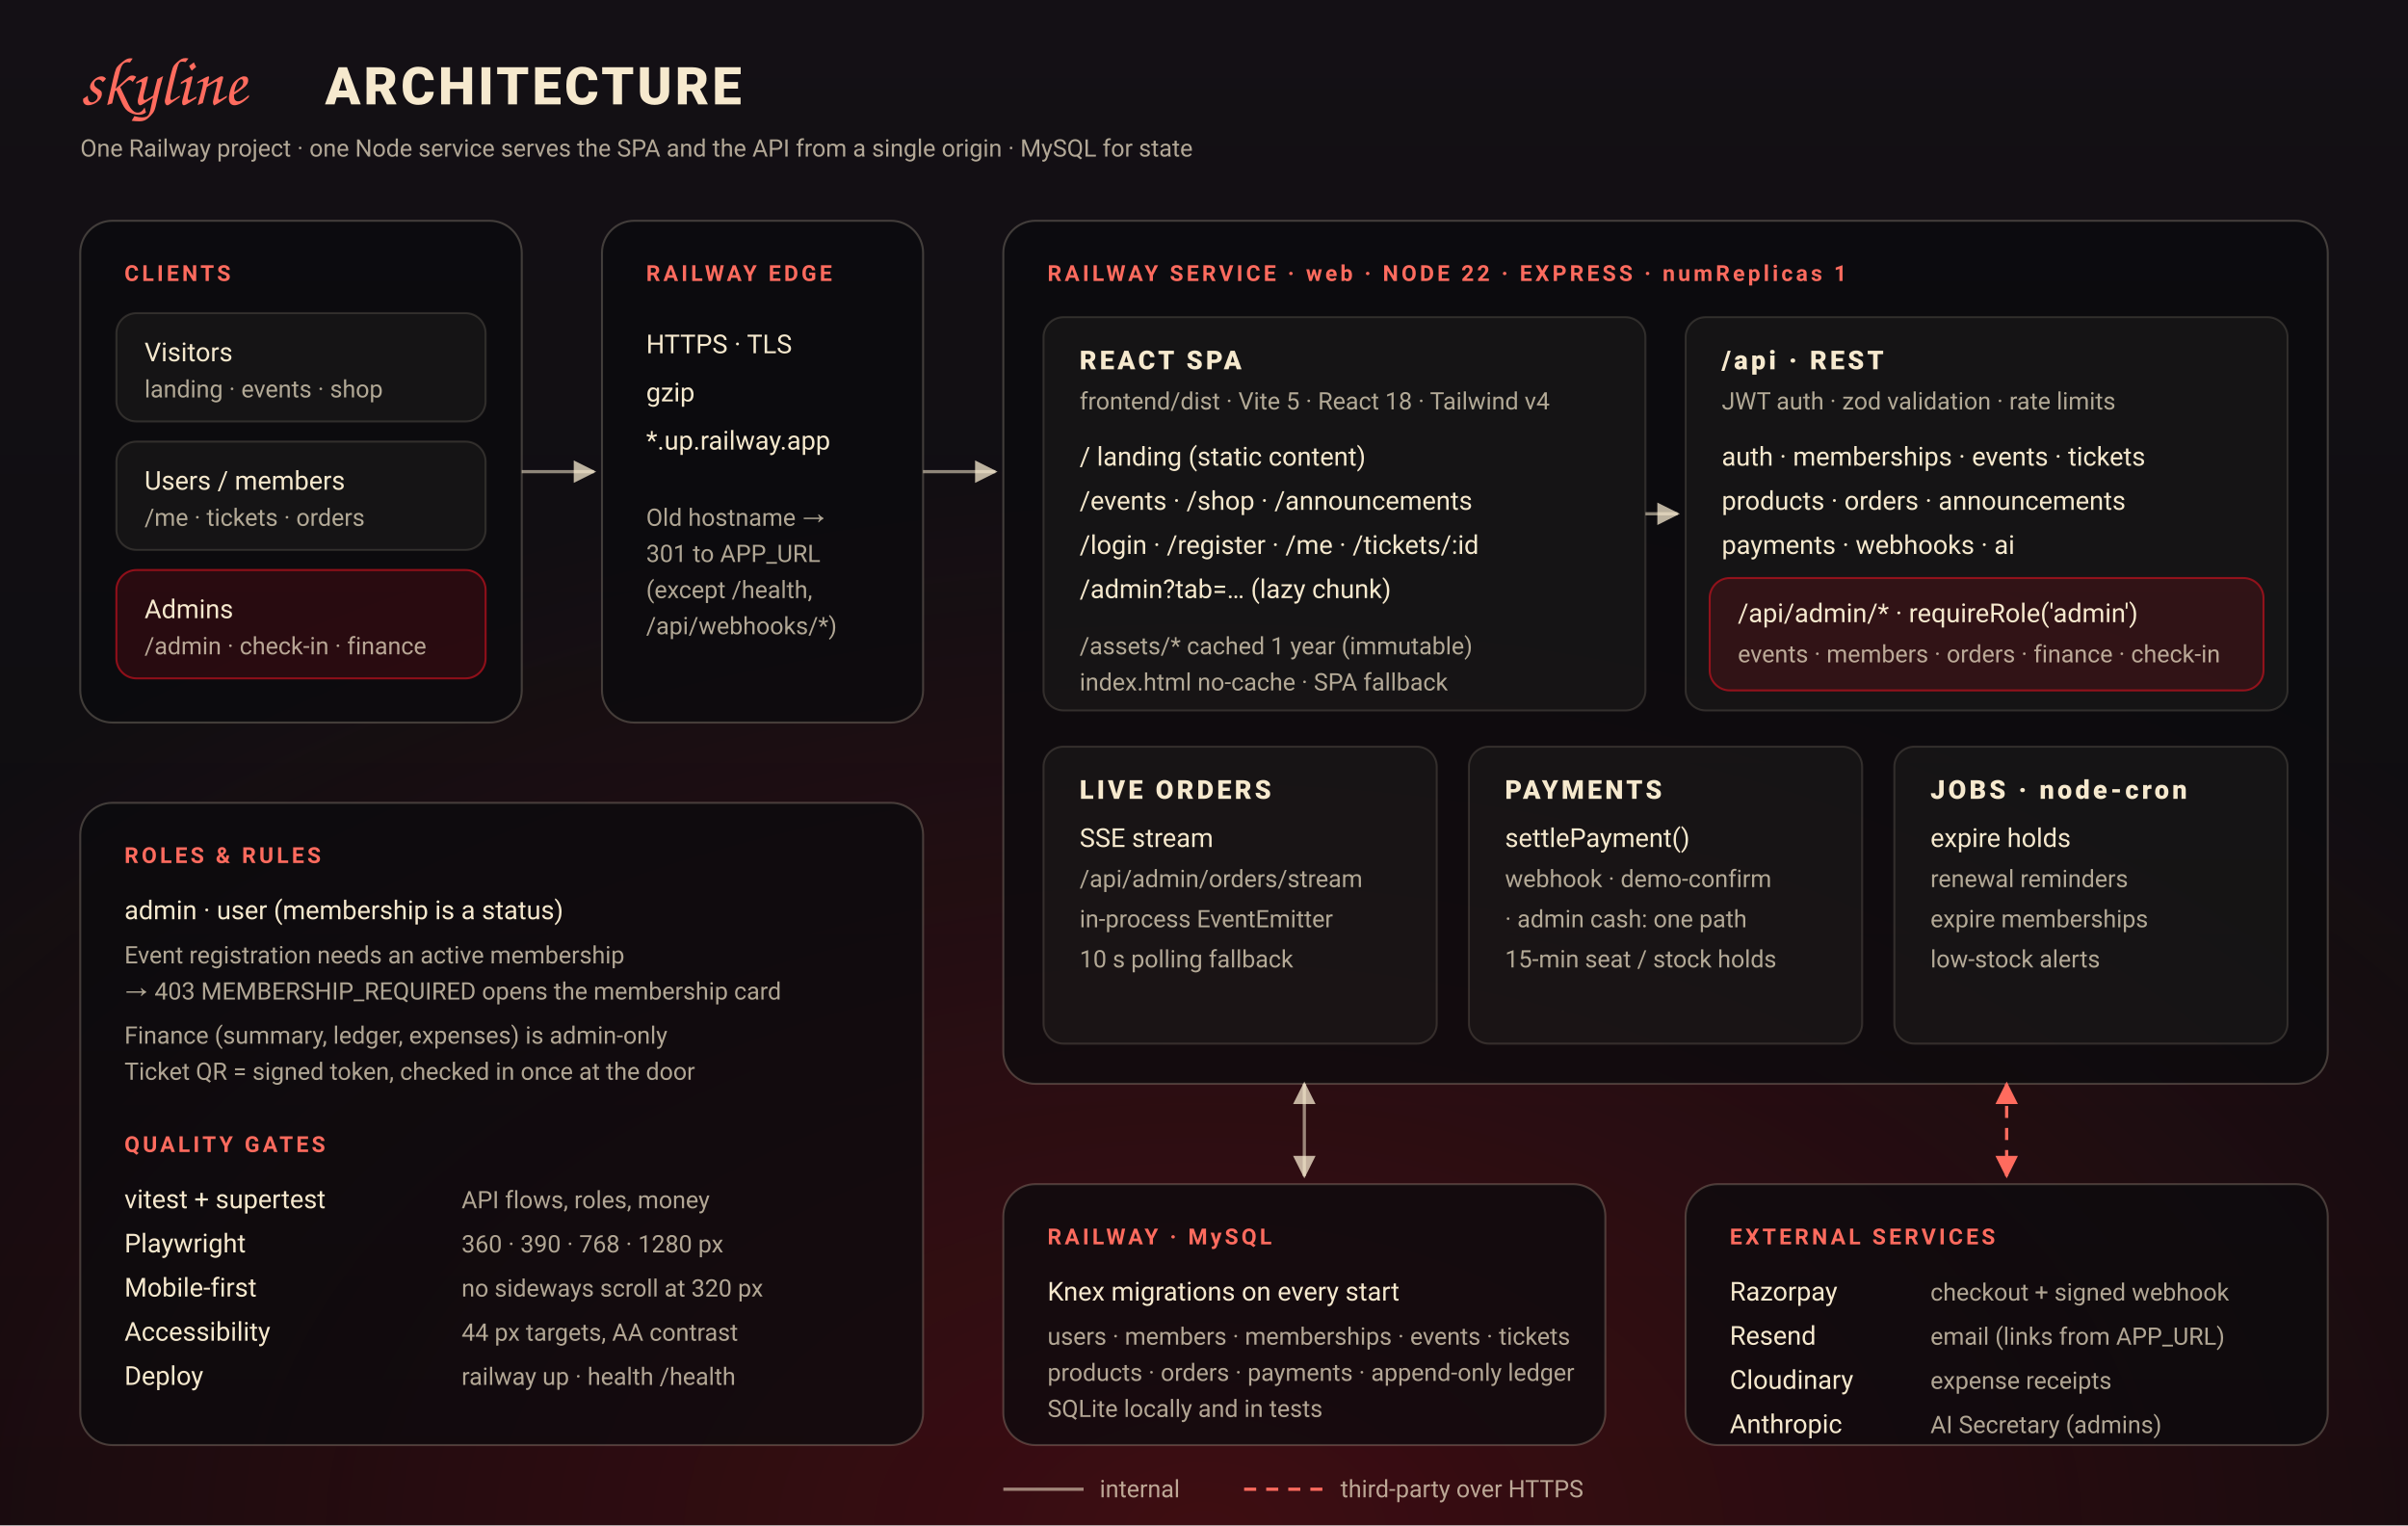
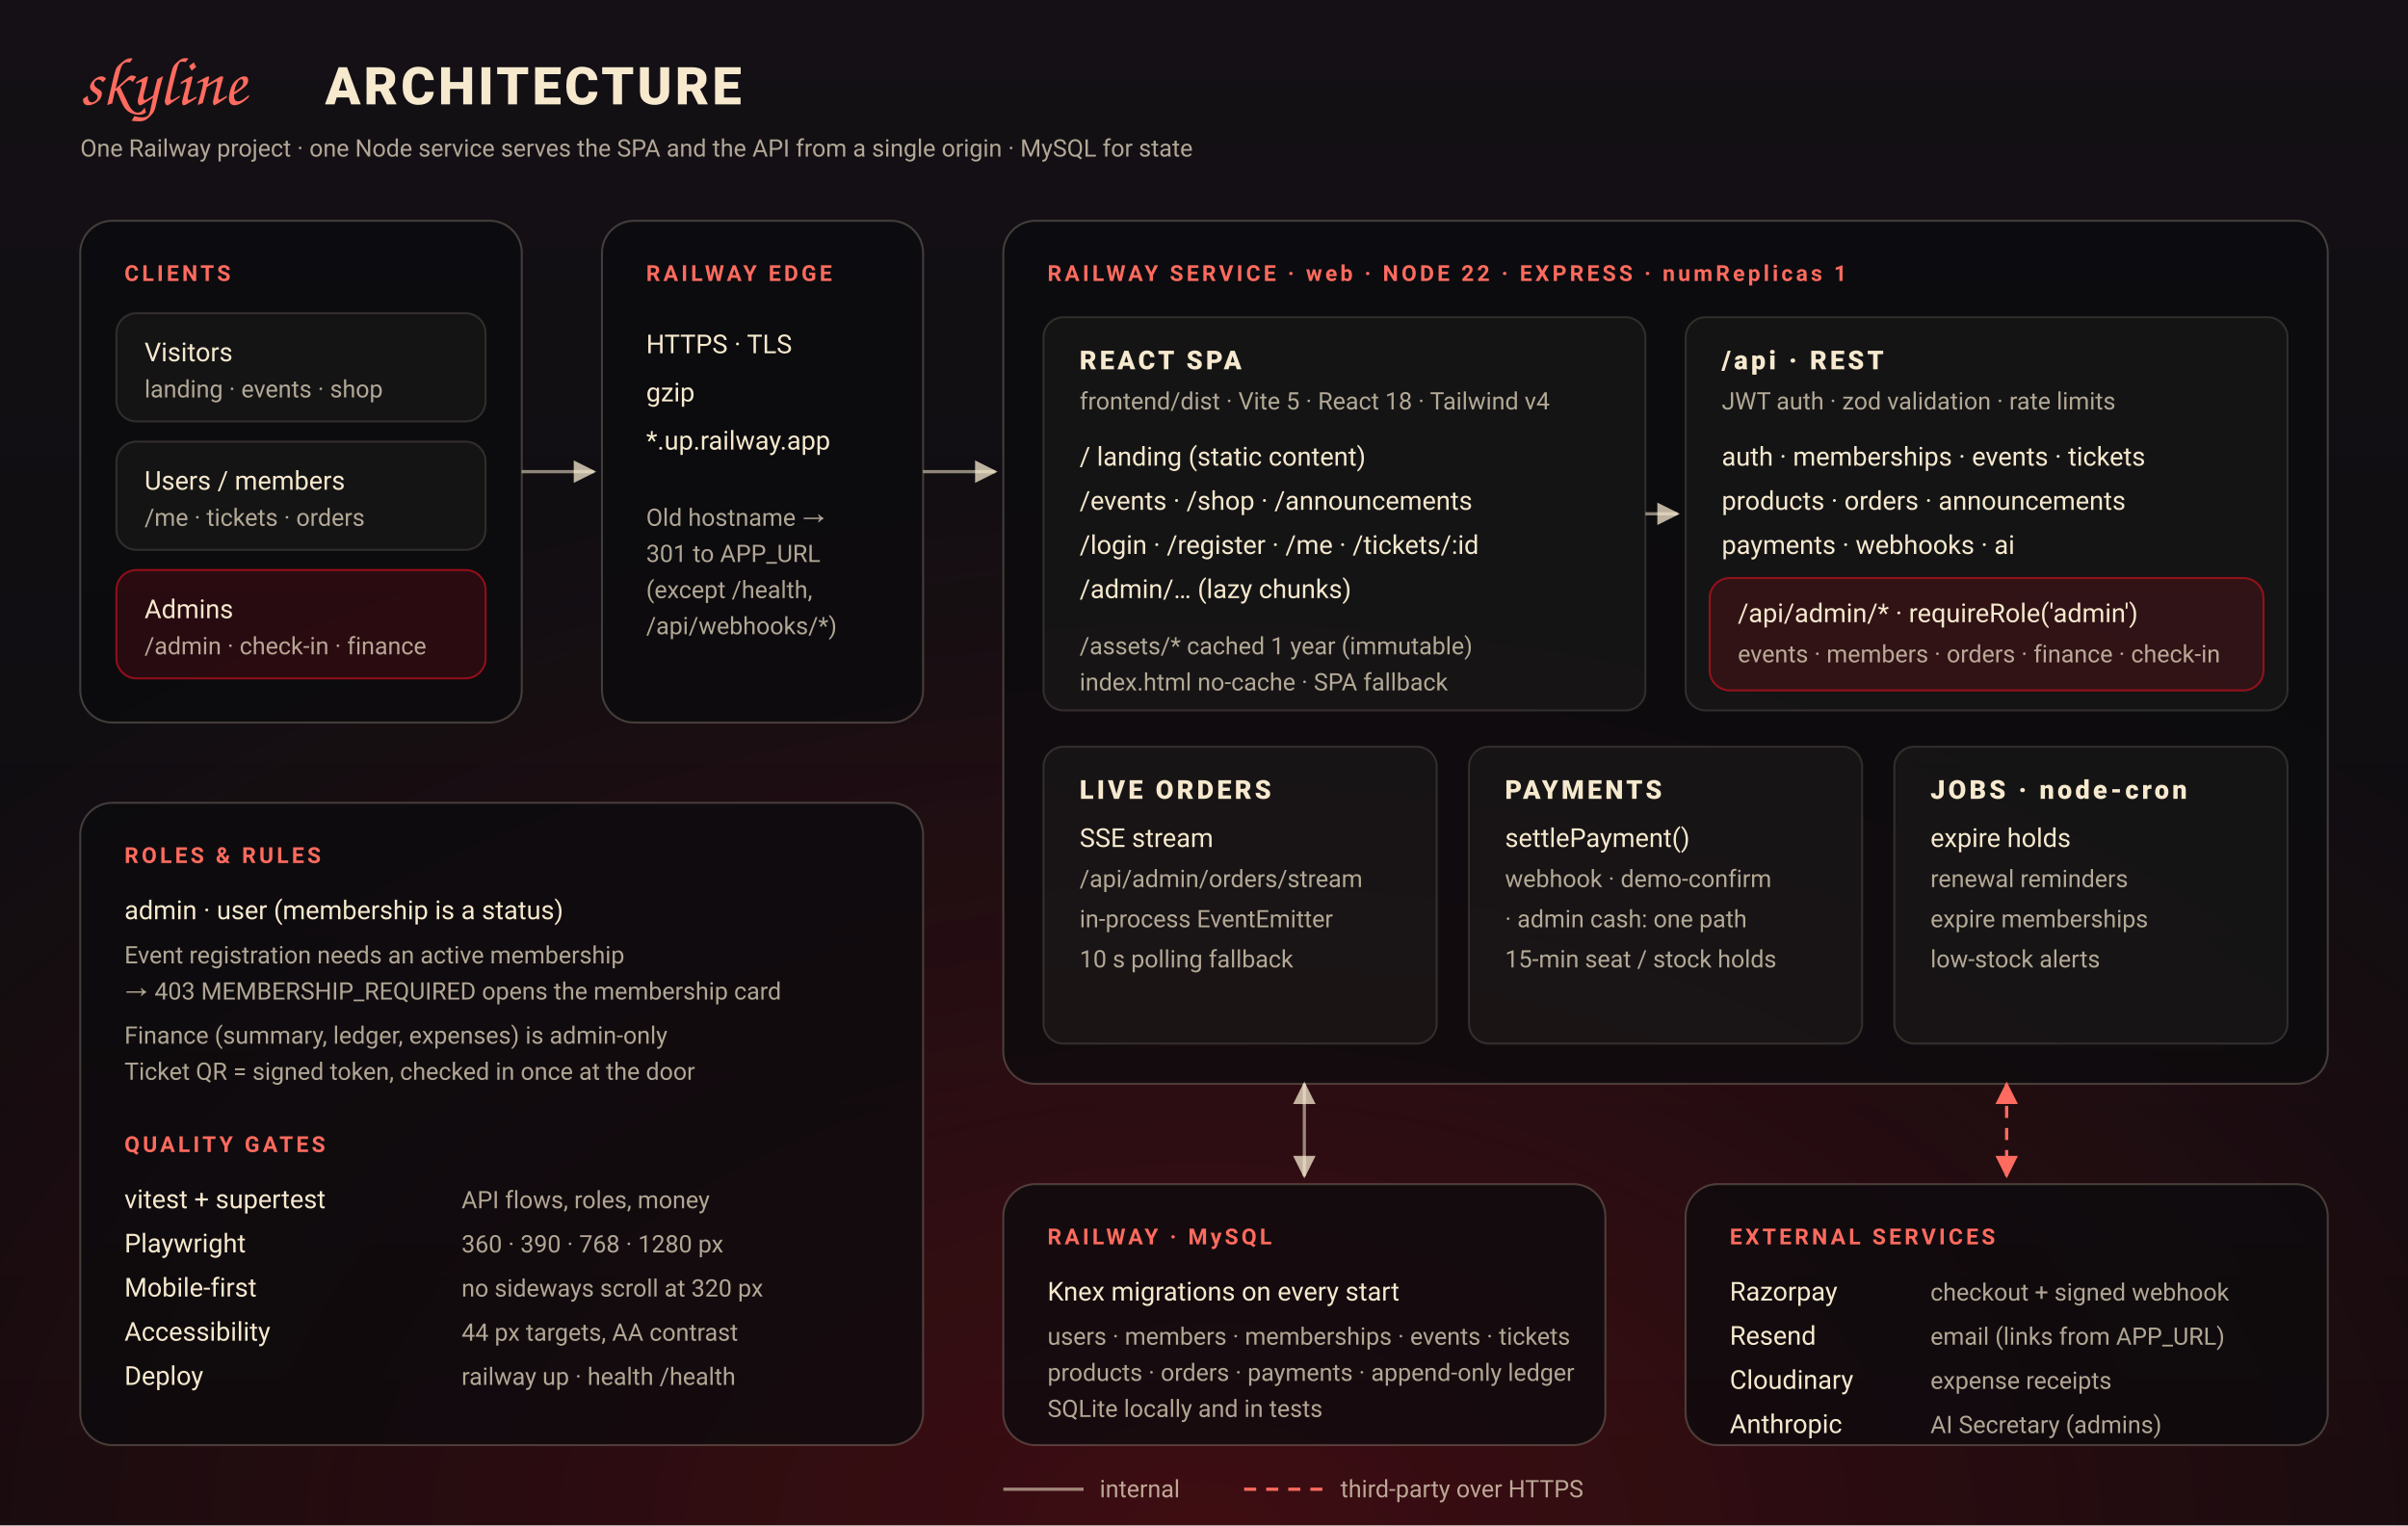
<svg xmlns="http://www.w3.org/2000/svg" width="1200" height="760" viewBox="0 0 1200 760" font-family="ui-sans-serif, -apple-system, 'Segoe UI', Roboto, Helvetica, Arial, sans-serif">
  <defs>
    <linearGradient id="bg" x1="0" y1="0" x2="0" y2="1">
      <stop offset="0" stop-color="#141015" />
      <stop offset="1" stop-color="#0B0B0D" />
    </linearGradient>
    <radialGradient id="glow" cx="50%" cy="100%" r="70%">
      <stop offset="0" stop-color="#C1121F" stop-opacity="0.28" />
      <stop offset="1" stop-color="#C1121F" stop-opacity="0" />
    </radialGradient>
    <marker id="arrow" viewBox="0 0 10 10" refX="9" refY="5" markerWidth="7" markerHeight="7" orient="auto-start-reverse">
      <path d="M0,0 L10,5 L0,10 z" fill="#F6E9CE" fill-opacity="0.75" />
    </marker>
    <marker id="arrowRed" viewBox="0 0 10 10" refX="9" refY="5" markerWidth="7" markerHeight="7" orient="auto-start-reverse">
      <path d="M0,0 L10,5 L0,10 z" fill="#FF6B5E" />
    </marker>
    <style>
      .h { fill: #F6E9CE; font-weight: 800; letter-spacing: 0.12em; font-size: 13px; }
      .t { fill: #F6E9CE; font-size: 13px; }
      .s { fill: #F6E9CE; fill-opacity: 0.7; font-size: 12px; }
      .k { fill: #FF6B5E; font-weight: 700; font-size: 11px; letter-spacing: 0.14em; }
      .box { fill: #0B0B0D; fill-opacity: 0.72; stroke: #F6E9CE; stroke-opacity: 0.22; rx: 16; }
      .inner { fill: #F6E9CE; fill-opacity: 0.04; stroke: #F6E9CE; stroke-opacity: 0.14; rx: 10; }
      .accent { fill: #C1121F; fill-opacity: 0.16; stroke: #C1121F; stroke-opacity: 0.7; rx: 10; }
      .line { stroke: #F6E9CE; stroke-opacity: 0.55; stroke-width: 1.6; fill: none; }
      .dash { stroke: #FF6B5E; stroke-width: 1.6; fill: none; stroke-dasharray: 6 5; }
    </style>
  </defs>
  <rect width="1200" height="760" fill="url(#bg)" />
  <rect width="1200" height="760" fill="url(#glow)" />
  <text x="40" y="52" fill="#FF6B5E" font-family="'Snell Roundhand', 'Apple Chancery', cursive" font-size="34" font-style="italic">skyline</text>
  <text x="162" y="52" fill="#F6E9CE" font-size="26" font-weight="800" letter-spacing="0.06em">ARCHITECTURE</text>
  <text x="40" y="78" class="s">One Railway project · one Node service serves the SPA and the API from a single origin · MySQL for state</text>
  <rect x="40" y="110" width="220" height="250" class="box" />
  <text x="62" y="140" class="k">CLIENTS</text>
  <rect x="58" y="156" width="184" height="54" class="inner" />
  <text x="72" y="180" class="t">Visitors</text>
  <text x="72" y="198" class="s">landing · events · shop</text>
  <rect x="58" y="220" width="184" height="54" class="inner" />
  <text x="72" y="244" class="t">Users / members</text>
  <text x="72" y="262" class="s">/me · tickets · orders</text>
  <rect x="58" y="284" width="184" height="54" class="accent" />
  <text x="72" y="308" class="t">Admins</text>
  <text x="72" y="326" class="s">/admin · check-in · finance</text>
  <rect x="300" y="110" width="160" height="250" class="box" />
  <text x="322" y="140" class="k">RAILWAY EDGE</text>
  <text x="322" y="176" class="t">HTTPS · TLS</text>
  <text x="322" y="200" class="t">gzip</text>
  <text x="322" y="224" class="t">*.up.railway.app</text>
  <text x="322" y="262" class="s">Old hostname →</text>
  <text x="322" y="280" class="s">301 to APP_URL</text>
  <text x="322" y="298" class="s">(except /health,</text>
  <text x="322" y="316" class="s">/api/webhooks/*)</text>
  <path d="M260 235 H296" class="line" marker-end="url(#arrow)" />
  <rect x="500" y="110" width="660" height="430" class="box" />
  <text x="522" y="140" class="k">RAILWAY SERVICE · web · NODE 22 · EXPRESS · numReplicas 1</text>
  <path d="M460 235 H496" class="line" marker-end="url(#arrow)" />
  <rect x="520" y="158" width="300" height="196" class="inner" />
  <text x="538" y="184" class="h">REACT SPA</text>
  <text x="538" y="204" class="s">frontend/dist · Vite 5 · React 18 · Tailwind v4</text>
  <text x="538" y="232" class="t">/  landing (static content)</text>
  <text x="538" y="254" class="t">/events · /shop · /announcements</text>
  <text x="538" y="276" class="t">/login · /register · /me · /tickets/:id</text>
-   <text x="538" y="298" class="t">/admin?tab=… (lazy chunk)</text>
+   <text x="538" y="298" class="t">/admin/… (lazy chunks)</text>
  <text x="538" y="326" class="s">/assets/* cached 1 year (immutable)</text>
  <text x="538" y="344" class="s">index.html no-cache · SPA fallback</text>
  <rect x="840" y="158" width="300" height="196" class="inner" />
  <text x="858" y="184" class="h">/api · REST</text>
  <text x="858" y="204" class="s">JWT auth · zod validation · rate limits</text>
  <text x="858" y="232" class="t">auth · memberships · events · tickets</text>
  <text x="858" y="254" class="t">products · orders · announcements</text>
  <text x="858" y="276" class="t">payments · webhooks · ai</text>
  <rect x="852" y="288" width="276" height="56" class="accent" />
  <text x="866" y="310" class="t">/api/admin/* · requireRole('admin')</text>
  <text x="866" y="330" class="s">events · members · orders · finance · check-in</text>
  <path d="M820 256 H836" class="line" marker-end="url(#arrow)" />
  <rect x="520" y="372" width="196" height="148" class="inner" />
  <text x="538" y="398" class="h">LIVE ORDERS</text>
  <text x="538" y="422" class="t">SSE stream</text>
  <text x="538" y="442" class="s">/api/admin/orders/stream</text>
  <text x="538" y="462" class="s">in-process EventEmitter</text>
  <text x="538" y="482" class="s">10 s polling fallback</text>
  <rect x="732" y="372" width="196" height="148" class="inner" />
  <text x="750" y="398" class="h">PAYMENTS</text>
  <text x="750" y="422" class="t">settlePayment()</text>
  <text x="750" y="442" class="s">webhook · demo-confirm</text>
  <text x="750" y="462" class="s">· admin cash: one path</text>
  <text x="750" y="482" class="s">15-min seat / stock holds</text>
  <rect x="944" y="372" width="196" height="148" class="inner" />
  <text x="962" y="398" class="h">JOBS · node-cron</text>
  <text x="962" y="422" class="t">expire holds</text>
  <text x="962" y="442" class="s">renewal reminders</text>
  <text x="962" y="462" class="s">expire memberships</text>
  <text x="962" y="482" class="s">low-stock alerts</text>
  <rect x="500" y="590" width="300" height="130" class="box" />
  <text x="522" y="620" class="k">RAILWAY · MySQL</text>
  <text x="522" y="648" class="t">Knex migrations on every start</text>
  <text x="522" y="670" class="s">users · members · memberships · events · tickets</text>
  <text x="522" y="688" class="s">products · orders · payments · append-only ledger</text>
  <text x="522" y="706" class="s">SQLite locally and in tests</text>
  <path d="M650 540 V586" class="line" marker-end="url(#arrow)" marker-start="url(#arrow)" />
  <rect x="840" y="590" width="320" height="130" class="box" />
  <text x="862" y="620" class="k">EXTERNAL SERVICES</text>
  <text x="862" y="648" class="t">Razorpay</text>
  <text x="962" y="648" class="s">checkout + signed webhook</text>
  <text x="862" y="670" class="t">Resend</text>
  <text x="962" y="670" class="s">email (links from APP_URL)</text>
  <text x="862" y="692" class="t">Cloudinary</text>
  <text x="962" y="692" class="s">expense receipts</text>
  <text x="862" y="714" class="t">Anthropic</text>
  <text x="962" y="714" class="s">AI Secretary (admins)</text>
  <path d="M1000 540 V586" class="dash" marker-end="url(#arrowRed)" marker-start="url(#arrowRed)" />
  <rect x="40" y="400" width="420" height="320" class="box" />
  <text x="62" y="430" class="k">ROLES &amp; RULES</text>
  <text x="62" y="458" class="t">admin · user (membership is a status)</text>
  <text x="62" y="480" class="s">Event registration needs an active membership</text>
  <text x="62" y="498" class="s">→ 403 MEMBERSHIP_REQUIRED opens the membership card</text>
  <text x="62" y="520" class="s">Finance (summary, ledger, expenses) is admin-only</text>
  <text x="62" y="538" class="s">Ticket QR = signed token, checked in once at the door</text>
  <text x="62" y="574" class="k">QUALITY GATES</text>
  <text x="62" y="602" class="t">vitest + supertest</text>
  <text x="230" y="602" class="s">API flows, roles, money</text>
  <text x="62" y="624" class="t">Playwright</text>
  <text x="230" y="624" class="s">360 · 390 · 768 · 1280 px</text>
  <text x="62" y="646" class="t">Mobile-first</text>
  <text x="230" y="646" class="s">no sideways scroll at 320 px</text>
  <text x="62" y="668" class="t">Accessibility</text>
  <text x="230" y="668" class="s">44 px targets, AA contrast</text>
  <text x="62" y="690" class="t">Deploy</text>
  <text x="230" y="690" class="s">railway up · health /health</text>
  <path d="M500 742 H540" class="line" />
  <text x="548" y="746" class="s">internal</text>
  <path d="M620 742 H660" class="dash" />
  <text x="668" y="746" class="s">third-party over HTTPS</text>
</svg>
